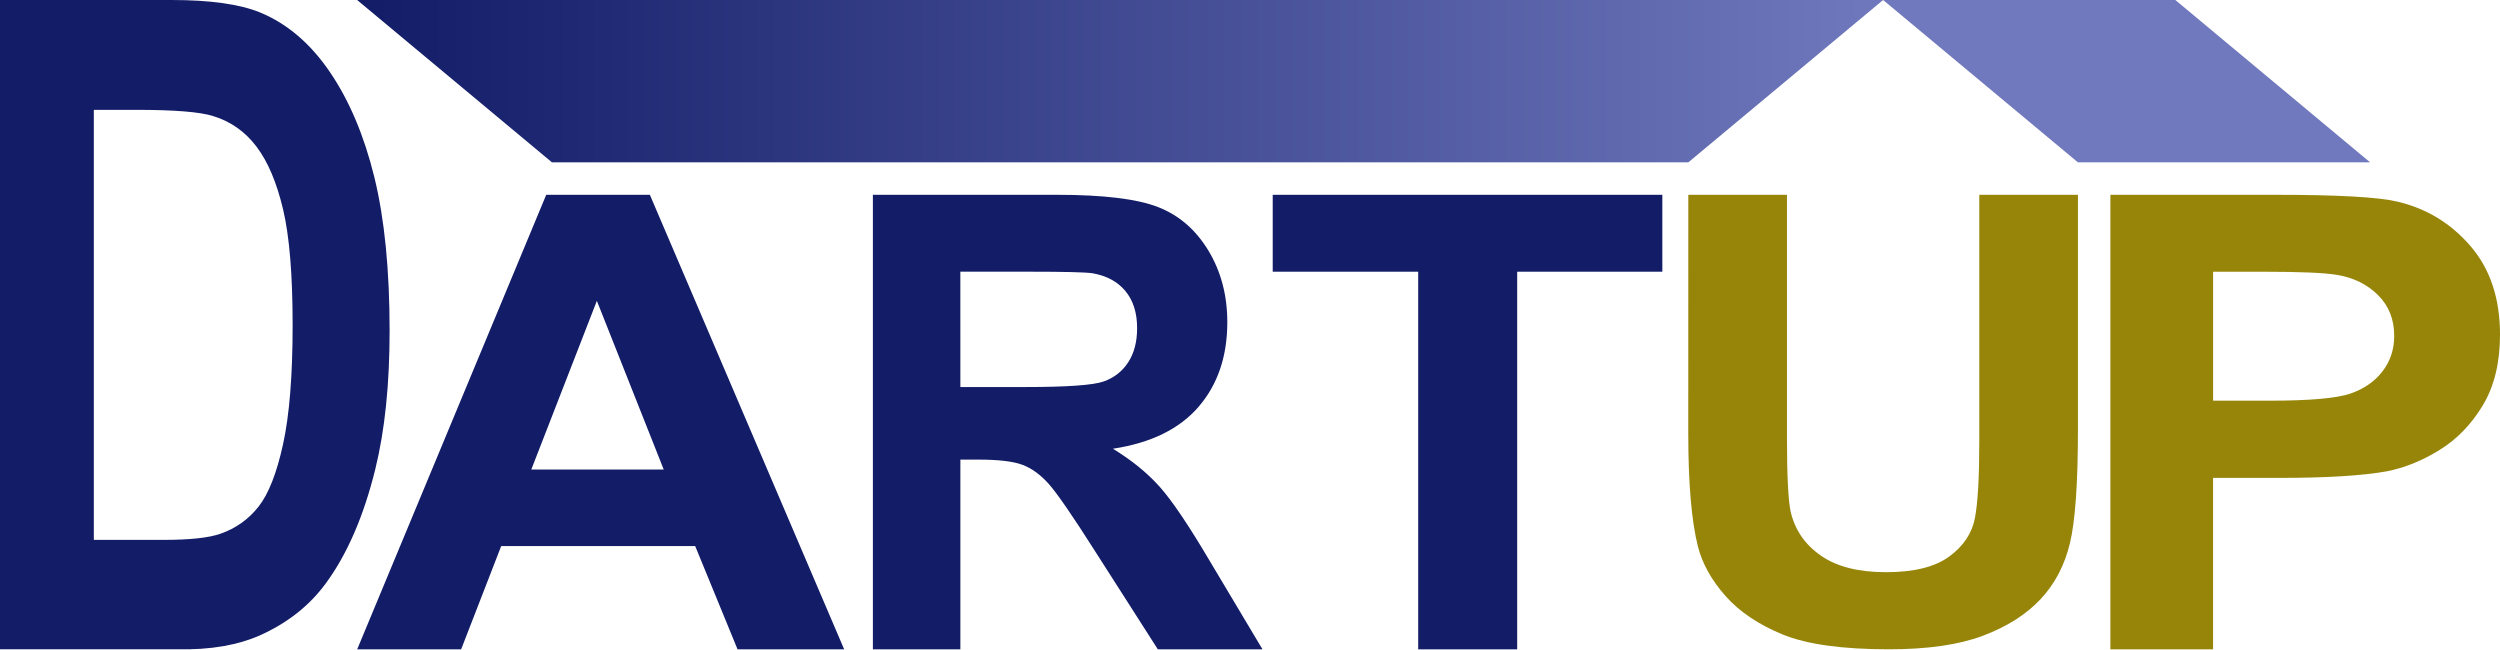
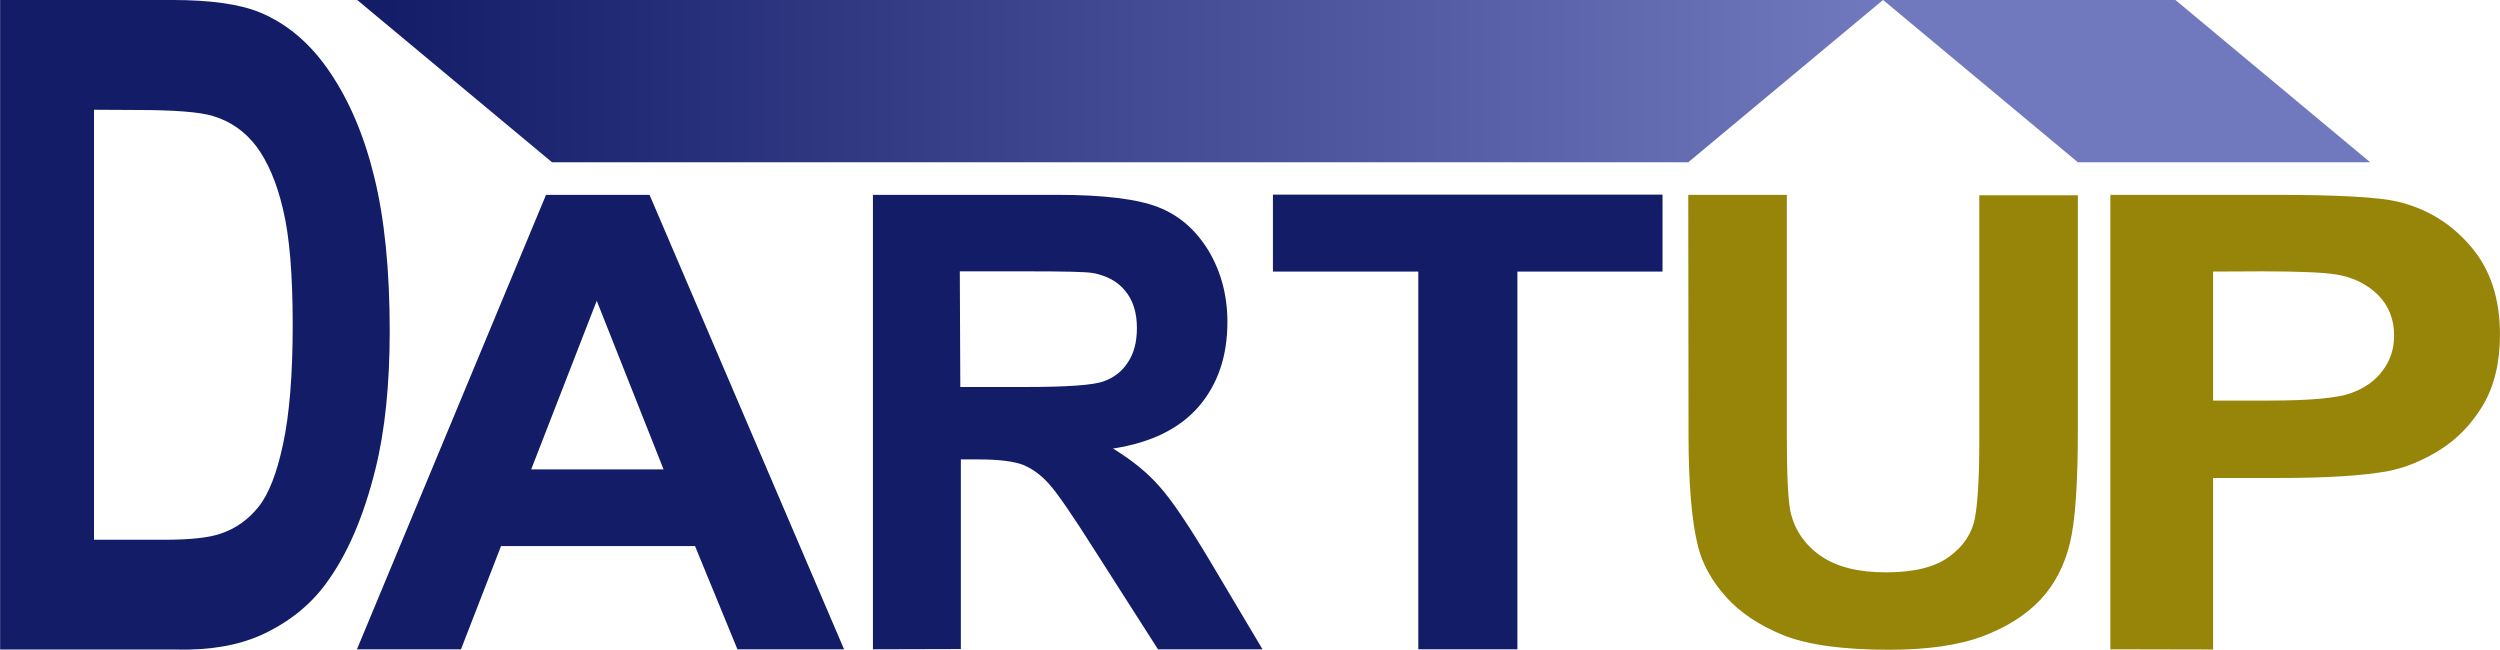
- <svg xmlns="http://www.w3.org/2000/svg" xmlns:xlink="http://www.w3.org/1999/xlink" width="385" height="100" id="svg2" version="1.1">
-   <defs id="defs4">
-     <linearGradient id="linearGradient3792">
-       <stop style="stop-color:#121c67;stop-opacity:1;" offset="0" id="stop3794" />
-       <stop id="stop3802" offset="0.764" style="stop-color:#7079bd;stop-opacity:1;" />
-       <stop id="stop3800" offset="1" style="stop-color:#7079bd;stop-opacity:1;" />
+ <svg xmlns="http://www.w3.org/2000/svg" baseProfile="full" width="385" height="100" version="1.1">
+   <defs>
+     <linearGradient id="gr">
+       <stop offset="0" stop-color="#121c67" />
+       <stop offset="0.76" stop-color="#7079bd" />
+       <stop offset="1" stop-color="#7079bd" />
    </linearGradient>
-     <linearGradient xlink:href="#linearGradient3792" id="linearGradient3798" x1="149.828" y1="416.127" x2="227.228" y2="416.127" gradientUnits="userSpaceOnUse" />
  </defs>
-   <g id="layer1" transform="translate(-29.99996,-912.7193)">
-     <g style="font-size:40px;font-style:normal;font-weight:normal;line-height:125%;letter-spacing:0px;word-spacing:0px;fill:#000000;fill-opacity:1;stroke:none;font-family:Sans" id="text2985" transform="matrix(4.005144,0,0,3.485365,-515.0811,-525.1359)">
-       <path d="m 136.095,412.541 6.594,0 c 1.487,3e-5 2.621,0.183 3.401,0.548 1.048,0.496 1.946,1.376 2.694,2.642 0.748,1.265 1.316,2.815 1.707,4.647 0.39,1.833 0.585,4.093 0.585,6.78 -2e-5,2.361 -0.183,4.396 -0.549,6.105 -0.447,2.087 -1.085,3.777 -1.914,5.068 -0.626,0.978 -1.471,1.742 -2.535,2.289 -0.796,0.404 -1.861,0.649 -3.194,0.607 l -6.789,0 z m 3.608,4.853 0,19.001 2.694,0 c 1.008,0 1.735,-0.091 2.182,-0.274 0.585,-0.235 1.071,-0.633 1.457,-1.194 0.386,-0.561 0.701,-1.484 0.945,-2.769 0.244,-1.285 0.366,-3.036 0.366,-5.254 -1e-5,-2.218 -0.122,-3.92 -0.366,-5.107 -0.244,-1.187 -0.585,-2.113 -1.024,-2.779 -0.439,-0.665 -0.995,-1.115 -1.67,-1.35 -0.504,-0.183 -1.491,-0.274 -2.962,-0.274 z" style="font-variant:normal;font-weight:bold;font-stretch:normal;fill:#121c67;fill-opacity:1;font-family:Arial;-inkscape-font-specification:Arial Bold" id="path3004" />
-       <path d="m 168.554,441.232 -4.099,0 -1.629,-4.562 -7.46,0 -1.54,4.562 -3.997,0 7.269,-20.084 3.985,0 z m -6.938,-7.946 -2.571,-7.453 -2.521,7.453 z" style="font-size:20px;fill:#121c67;fill-opacity:1" id="path3006" />
-       <path d="m 169.658,441.232 0,-20.084 7.081,0 c 1.781,10e-6 3.075,0.18 3.882,0.541 0.807,0.361 1.453,1.002 1.938,1.925 0.485,0.922 0.727,1.977 0.727,3.165 -1e-5,1.507 -0.368,2.751 -1.103,3.733 -0.735,0.982 -1.834,1.601 -3.296,1.856 0.727,0.511 1.328,1.073 1.802,1.685 0.474,0.612 1.112,1.699 1.915,3.261 l 2.035,3.918 -4.024,0 -2.432,-4.37 c -0.864,-1.562 -1.455,-2.546 -1.773,-2.952 -0.318,-0.406 -0.655,-0.685 -1.012,-0.836 -0.356,-0.151 -0.921,-0.226 -1.694,-0.226 l -0.682,0 0,8.384 z m 3.364,-11.59 2.489,0 c 1.614,10e-6 2.622,-0.082 3.023,-0.247 0.402,-0.164 0.716,-0.448 0.943,-0.849 0.227,-0.402 0.341,-0.904 0.341,-1.507 -1e-5,-0.676 -0.15,-1.222 -0.449,-1.637 -0.299,-0.416 -0.722,-0.678 -1.267,-0.788 -0.273,-0.046 -1.091,-0.069 -2.455,-0.069 l -2.626,0 z" style="font-size:20px;fill:#121c67;fill-opacity:1" id="path3008" />
-       <path d="m 190.626,441.232 0,-16.686 -5.594,0 0,-3.398 14.981,0 0,3.398 -5.581,0 0,16.686 z" style="font-size:20px;fill:#121c67;fill-opacity:1" id="path3010" />
-       <path d="m 201.012,421.148 3.793,0 0,10.695 c 0,1.697 0.047,2.797 0.141,3.3 0.162,0.808 0.549,1.457 1.16,1.946 0.611,0.489 1.446,0.734 2.505,0.734 1.076,0 1.888,-0.231 2.435,-0.694 0.547,-0.462 0.876,-1.03 0.987,-1.704 0.111,-0.673 0.167,-1.792 0.167,-3.354 l 0,-10.924 3.793,0 0,10.372 c -3e-5,2.371 -0.103,4.046 -0.308,5.024 -0.205,0.979 -0.583,1.805 -1.134,2.478 -0.551,0.673 -1.288,1.21 -2.211,1.61 -0.923,0.4 -2.127,0.599 -3.614,0.599 -1.794,0 -3.155,-0.218 -4.082,-0.653 -0.927,-0.436 -1.66,-1.001 -2.198,-1.697 -0.538,-0.696 -0.893,-1.426 -1.064,-2.189 -0.248,-1.131 -0.372,-2.802 -0.372,-5.011 z" style="font-size:20px;fill:#968508;fill-opacity:1" id="path3012" />
-       <path d="m 217.241,441.232 0,-20.084 6.336,0 c 2.401,10e-6 3.966,0.1 4.696,0.301 1.121,0.301 2.059,0.957 2.815,1.966 0.756,1.009 1.134,2.313 1.134,3.911 -1e-5,1.233 -0.218,2.27 -0.654,3.11 -0.436,0.84 -0.989,1.5 -1.661,1.98 -0.671,0.48 -1.354,0.797 -2.048,0.952 -0.943,0.192 -2.308,0.288 -4.095,0.288 l -2.575,0 0,7.576 z m 3.949,-16.686 0,5.699 2.161,0 c 1.556,10e-6 2.597,-0.105 3.122,-0.315 0.525,-0.21 0.936,-0.539 1.234,-0.986 0.298,-0.448 0.447,-0.968 0.447,-1.562 -2e-5,-0.731 -0.209,-1.333 -0.627,-1.808 -0.418,-0.475 -0.947,-0.772 -1.587,-0.89 -0.471,-0.091 -1.418,-0.137 -2.841,-0.137 z" style="font-size:20px;fill:#968508;fill-opacity:1" id="path3014" />
-       <path style="fill:url(#linearGradient3798);fill-opacity:1;stroke:none" d="m 157.318,419.714 43.694,0 7.49,-7.173 7.49,7.173 11.236,0 -7.49,-7.173 -69.91,0 z" id="path3020" />
+   <g transform="translate(-29.99996,-912.7193)">
+     <g transform="matrix(4.005144,0,0,3.485365,-515.0811,-525.1359)">
+       <path d="m136.1 412.54 6.59 0c1.49 0 2.62 0.18 3.4 0.55 1.05 0.5 1.95 1.38 2.69 2.64 0.75 1.27 1.32 2.81 1.71 4.65 0.39 1.83 0.59 4.09 0.59 6.78 0 2.36-0.18 4.4-0.55 6.11-0.45 2.09-1.08 3.78-1.91 5.07-0.63 0.98-1.47 1.74-2.54 2.29-0.8 0.4-1.86 0.65-3.19 0.61l-6.79 0zm3.61 4.85 0 19 2.69 0c1.01 0 1.73-0.09 2.18-0.27 0.59-0.23 1.07-0.63 1.46-1.19 0.39-0.56 0.7-1.48 0.94-2.77 0.24-1.28 0.37-3.04 0.37-5.25 0-2.22-0.12-3.92-0.37-5.11-0.24-1.19-0.59-2.11-1.02-2.78-0.44-0.67-1-1.12-1.67-1.35-0.5-0.18-1.49-0.27-2.96-0.27z" fill="#121c67" />
+       <path d="m168.55 441.23-4.1 0-1.63-4.56-7.46 0-1.54 4.56-4 0 7.27-20.08 3.98 0zm-6.94-7.95-2.57-7.45-2.52 7.45z" fill="#121c67" />
+       <path d="m169.66 441.23 0-20.08 7.08 0c1.78 0 3.07 0.18 3.88 0.54 0.81 0.36 1.45 1 1.94 1.92 0.48 0.92 0.73 1.98 0.73 3.16 0 1.51-0.37 2.75-1.1 3.73-0.74 0.98-1.83 1.6-3.3 1.86 0.73 0.51 1.33 1.07 1.8 1.69 0.47 0.61 1.11 1.7 1.92 3.26l2.03 3.92-4.02 0-2.43-4.37c-0.86-1.56-1.45-2.55-1.77-2.95-0.32-0.41-0.66-0.68-1.01-0.84-0.36-0.15-0.92-0.23-1.69-0.23l-0.68 0 0 8.38zm3.36-11.59 2.49 0c1.61 0 2.62-0.08 3.02-0.25 0.4-0.16 0.72-0.45 0.94-0.85 0.23-0.4 0.34-0.9 0.34-1.51 0-0.68-0.15-1.22-0.45-1.64-0.3-0.42-0.72-0.68-1.27-0.79-0.27-0.05-1.09-0.07-2.46-0.07l-2.63 0z" fill="#121c67" />
+       <path d="m190.63 441.23 0-16.69-5.59 0 0-3.4 14.98 0 0 3.4-5.58 0 0 16.69z" fill="#121c67" />
+       <path d="m201.01 421.15 3.79 0 0 10.7c0 1.7 0.05 2.8 0.14 3.3 0.16 0.81 0.55 1.46 1.16 1.95 0.61 0.49 1.45 0.73 2.51 0.73 1.08 0 1.89-0.23 2.43-0.69 0.55-0.46 0.88-1.03 0.99-1.7 0.11-0.67 0.17-1.79 0.17-3.35l0-10.92 3.79 0 0 10.37c0 2.37-0.1 4.05-0.31 5.02-0.21 0.98-0.58 1.8-1.13 2.48-0.55 0.67-1.29 1.21-2.21 1.61-0.92 0.4-2.13 0.6-3.61 0.6-1.79 0-3.15-0.22-4.08-0.65-0.93-0.44-1.66-1-2.2-1.7-0.54-0.7-0.89-1.43-1.06-2.19-0.25-1.13-0.37-2.8-0.37-5.01z" fill="#968508" />
+       <path d="m217.24 441.23 0-20.08 6.34 0c2.4 0 3.97 0.1 4.7 0.3 1.12 0.3 2.06 0.96 2.81 1.97 0.76 1.01 1.13 2.31 1.13 3.91 0 1.23-0.22 2.27-0.65 3.11-0.44 0.84-0.99 1.5-1.66 1.98-0.67 0.48-1.35 0.8-2.05 0.95-0.94 0.19-2.31 0.29-4.1 0.29l-2.57 0 0 7.58zm3.95-16.69 0 5.7 2.16 0c1.56 0 2.6-0.11 3.12-0.32 0.52-0.21 0.94-0.54 1.23-0.99 0.3-0.45 0.45-0.97 0.45-1.56 0-0.73-0.21-1.33-0.63-1.81-0.42-0.47-0.95-0.77-1.59-0.89-0.47-0.09-1.42-0.14-2.84-0.14z" fill="#968508" />
+       <path d="m157.32 419.71 43.69 0 7.49-7.17 7.49 7.17 11.24 0-7.49-7.17-69.91 0z" fill="url(#gr)" />
    </g>
  </g>
</svg>
